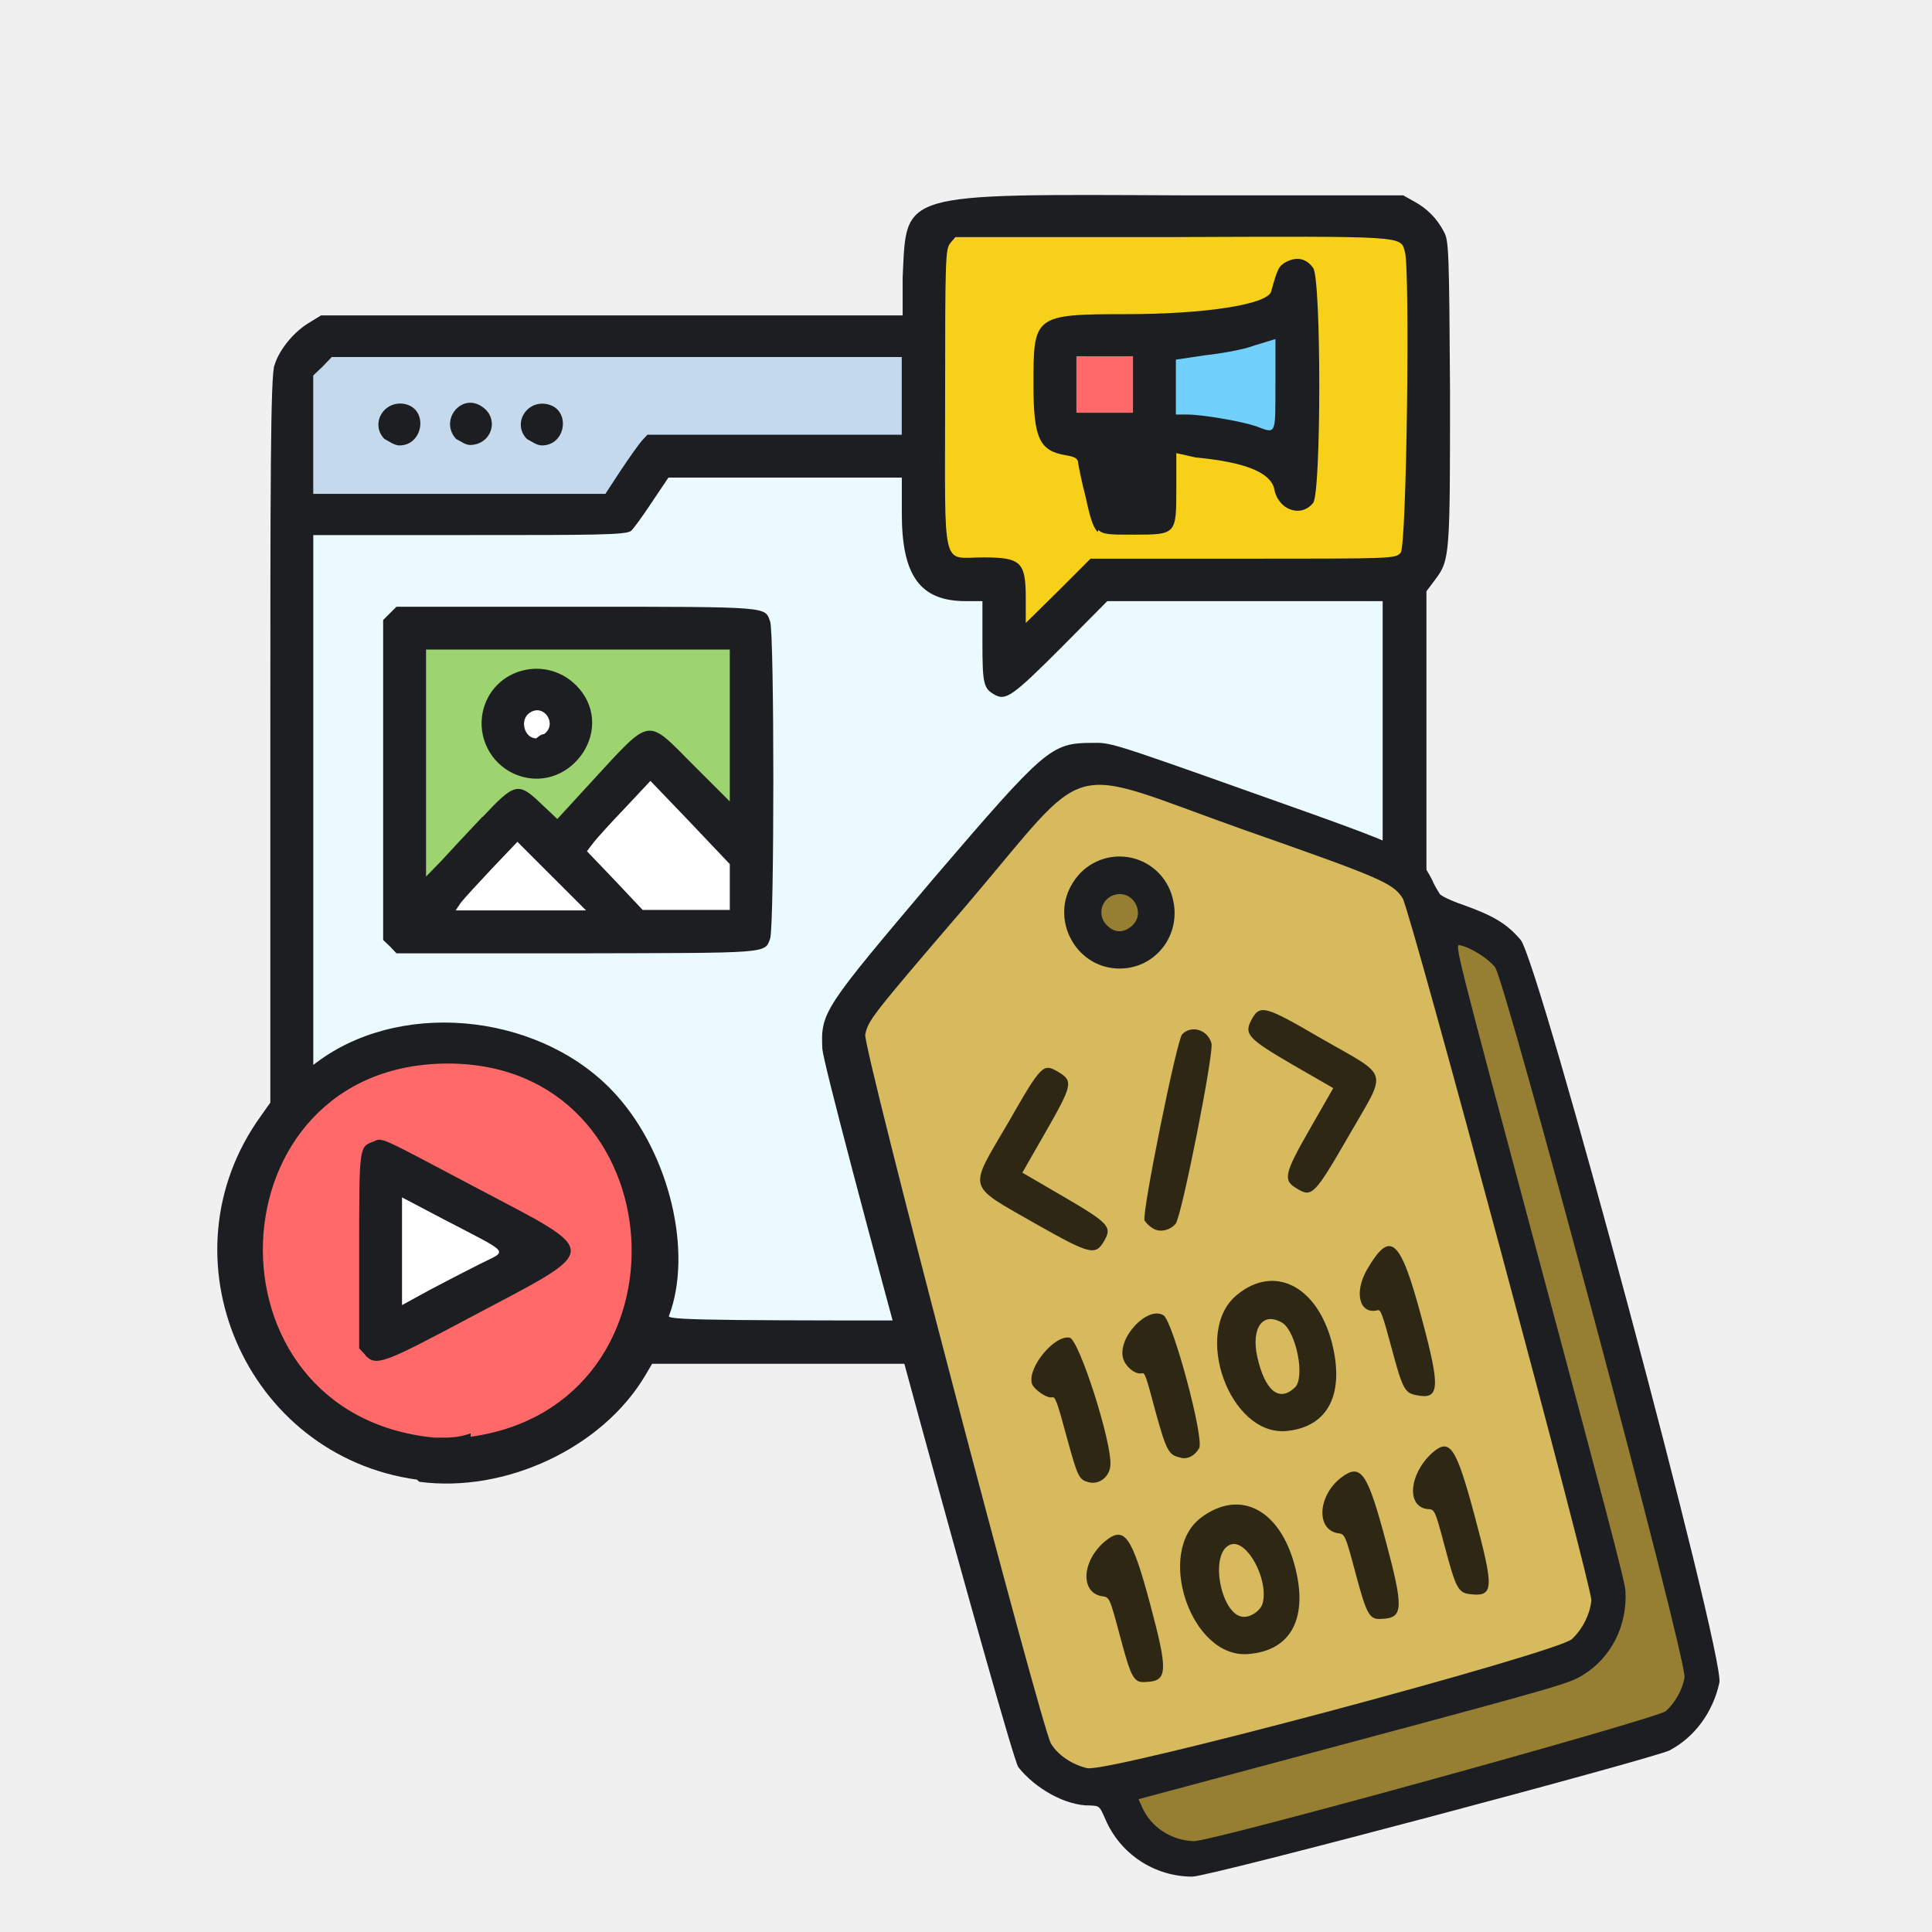
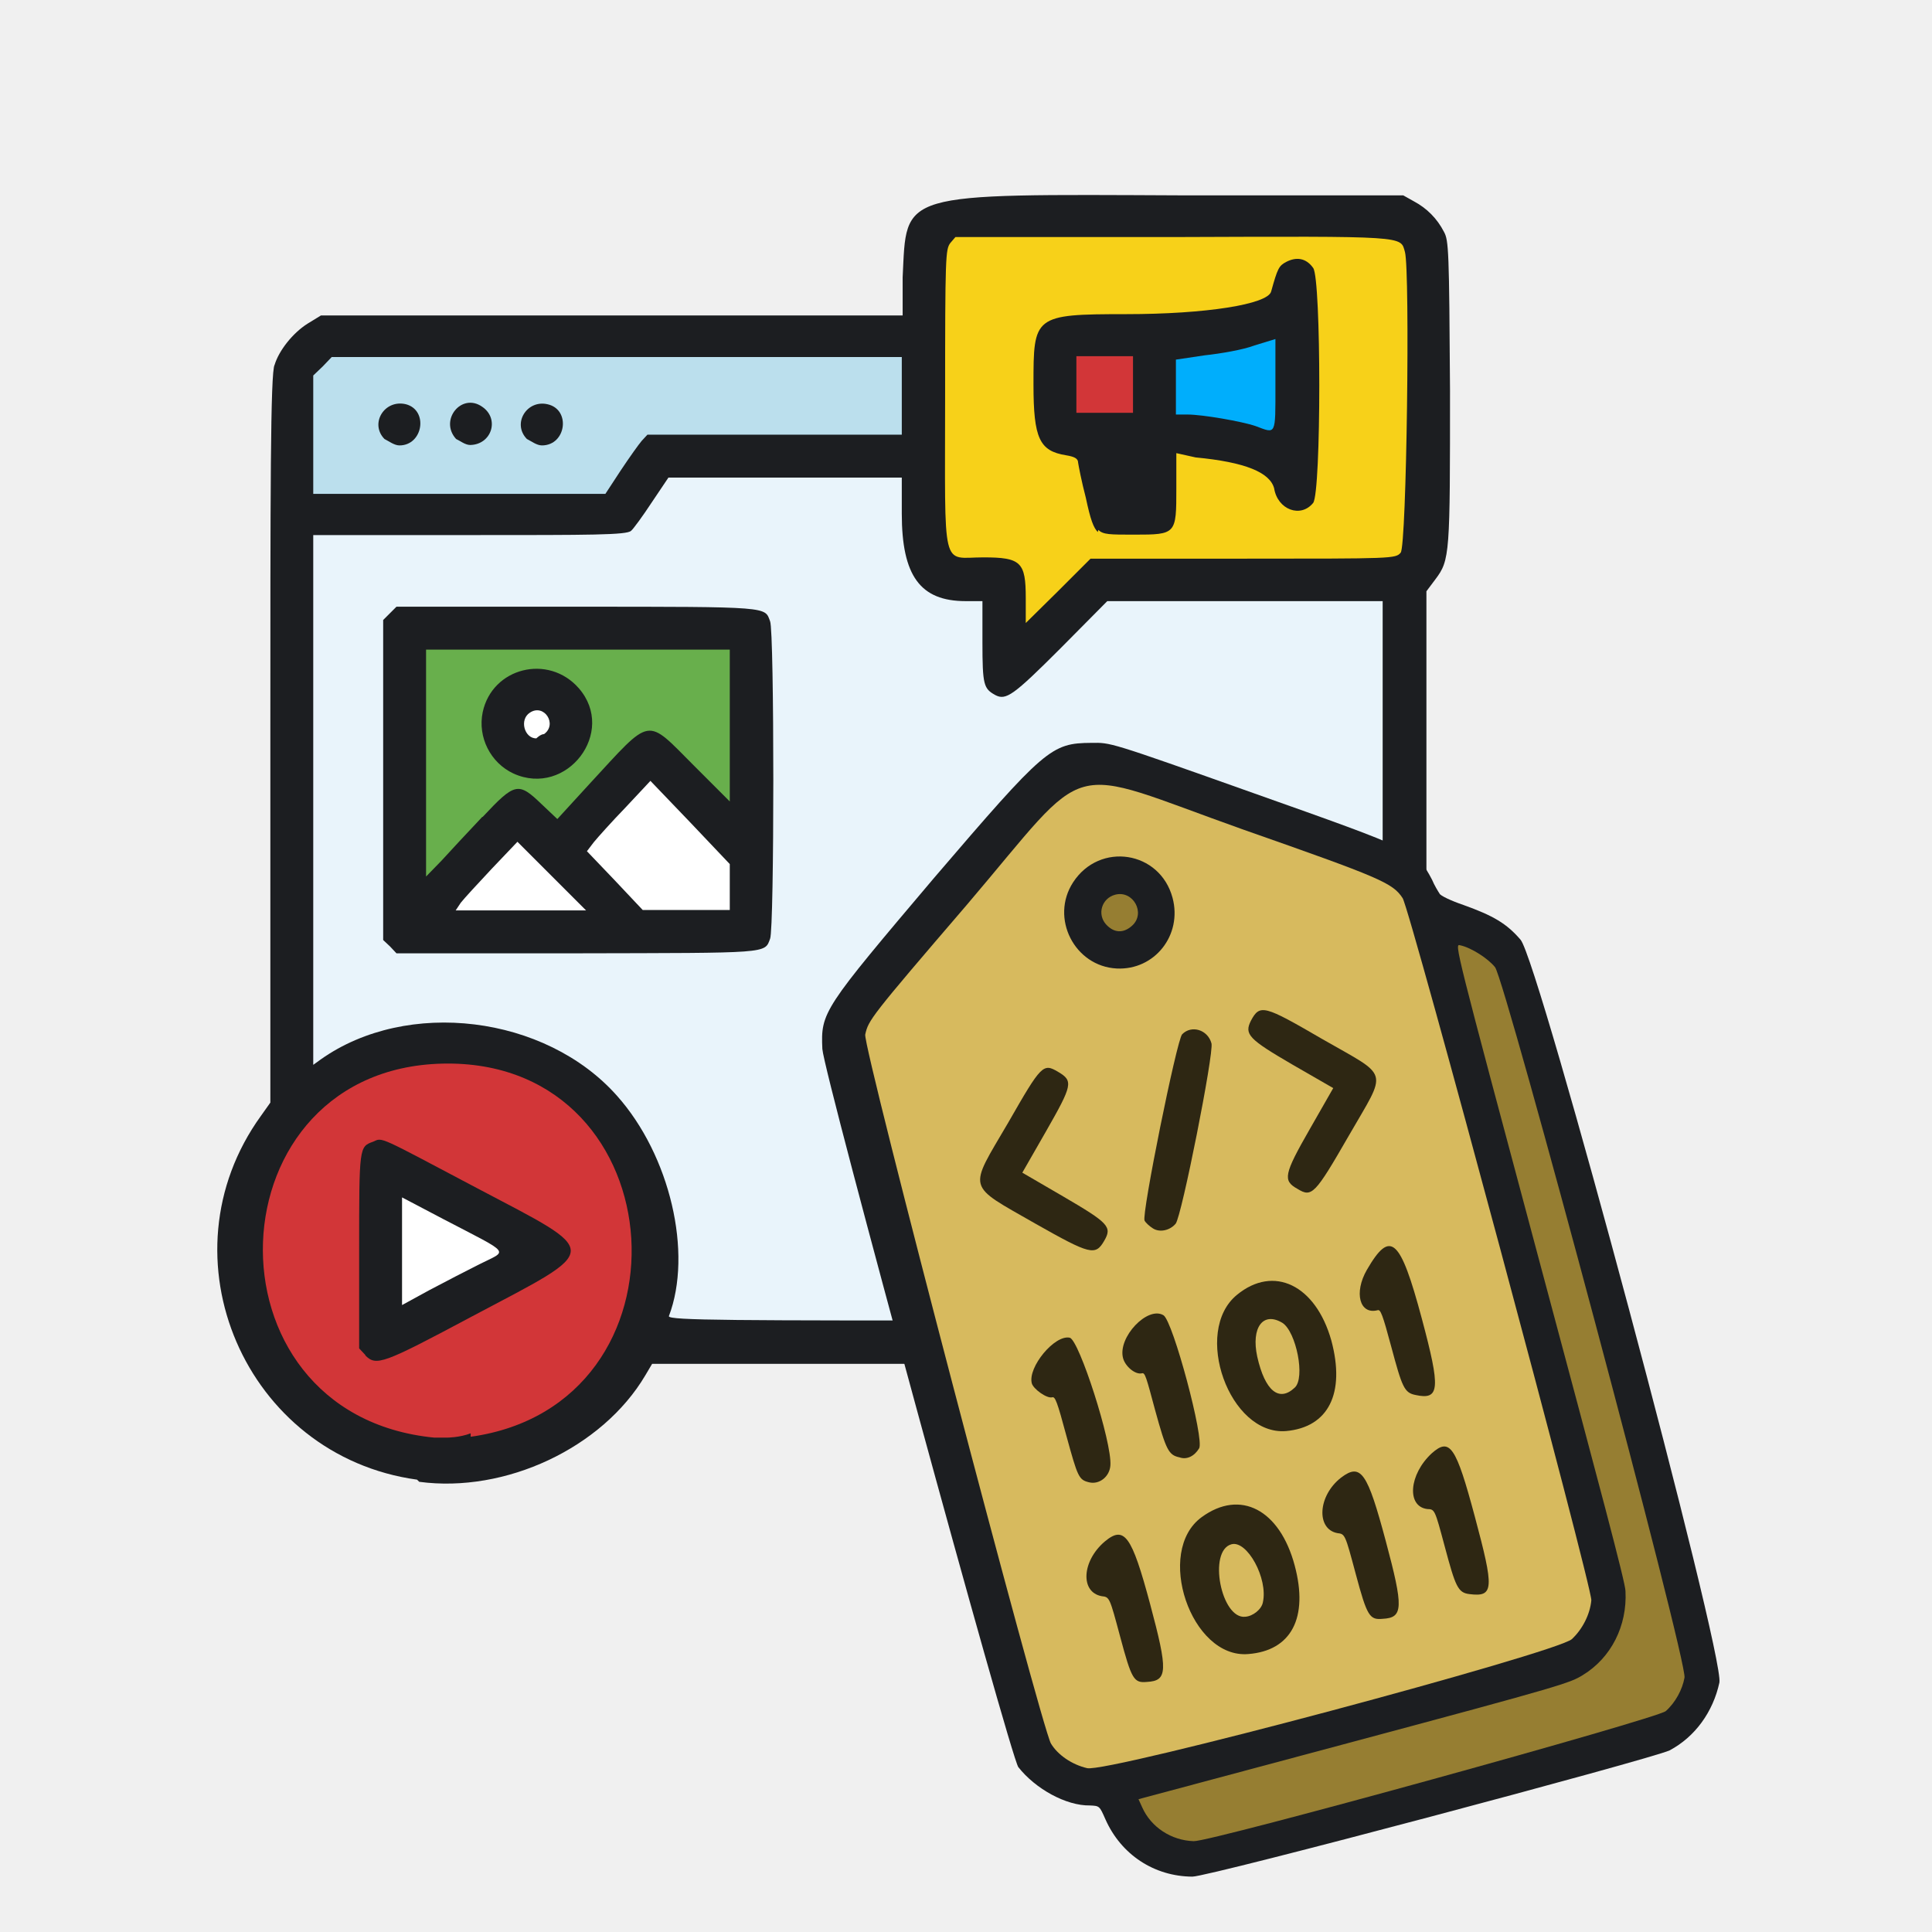
- <svg xmlns="http://www.w3.org/2000/svg" xml:space="preserve" width="200" height="200" viewBox="0 0 52.92 52.9">
-   <path fill="#1c1e21" d="M11.424 40.52c-4.7-.647-7.067-6.099-4.277-9.964l.258-.364v-9.976c0-6.65 0-10.058.118-10.234.117-.388.493-.87.905-1.128l.364-.224h15.933V7.588c.117-2.352-.188-2.282 7.72-2.247h5.992l.294.165c.352.188.634.47.822.837.13.235.141.517.165 4.332 0 4.488 0 4.653-.4 5.182l-.246.329V35.96l-.212.364c-.27.411-.74.799-1.128.905-.188 0-3.548.117-10.07.117h-9.8l-.187.318c-1.175 1.985-3.83 3.23-6.193 2.914z" />
-   <path fill="#ff6969" d="M12.893 39.345c6.25-.87 5.687-10.223-.623-10.223-6.51 0-6.874 9.612-.376 10.246h.352s.341 0 .647-.117z" />
-   <path fill="#1c1e21" d="m10.014 37.112-.176-.188v-2.667c0-2.879 0-2.855.387-2.996.259-.118.118-.165 2.832 1.269 3.455 1.821 3.455 1.621-.117 3.513-2.468 1.316-2.632 1.375-2.938 1.07z" />
-   <path fill="#fff" d="M13.128 34.621c.787-.4.916-.246-.976-1.233l-1.14-.6v2.95l.753-.412a87 87 0 0 1 1.363-.705" />
-   <path fill="#eafaff" d="m37.626 35.855.247-.247V16.456H30.33l-1.281 1.292c-1.293 1.293-1.493 1.434-1.786 1.281-.318-.176-.353-.27-.353-1.445v-1.128h-.458c-1.246 0-1.75-.693-1.75-2.397v-.987h-6.393l-.458.681c-.247.376-.505.729-.564.776-.118.117-1.093.117-4.406.117h-4.3v14.512l.21-.153c2.362-1.669 6.146-1.21 8.108.999 1.457 1.633 2.08 4.312 1.422 6.039 0 .118 1.798.118 9.506.118h9.552z" />
-   <path fill="#1c1e21" d="m10.683 25.915-.188-.177v-8.765l.365-.364h4.958c5.335 0 5.123 0 5.276.399.118.27.118 8.425 0 8.695-.153.411 0 .388-5.276.4H10.86z" />
-   <path fill="#fff" d="m15.113 23.988-.94-.94-.705.74c-.376.4-.763.822-.846.928l-.14.211h3.571zM19.99 24.293v-.634l-1.081-1.14-1.093-1.14-.682.729c-.376.387-.763.822-.87.951l-.187.247.764.799.763.81h2.386z" />
-   <path fill="#9dd46f" d="M13.221 22.366c.882-.94.976-.963 1.61-.352l.435.41.893-.974c1.716-1.857 1.516-1.822 2.855-.482l.976.975v-4.16h-8.32V24l.423-.435c.224-.246.729-.787 1.117-1.198z" />
-   <path fill="#1c1e21" d="M14.068 21.18a1.52 1.52 0 0 1-.846-1.681c.258-1.222 1.797-1.61 2.632-.658 1.045 1.198-.33 2.996-1.786 2.338" />
-   <path fill="#fff" d="M14.902 20.098c.376-.27 0-.846-.388-.587-.294.188-.153.705.176.705 0 0 .118-.118.212-.118" />
-   <path fill="#f7d119" d="M34.043 15.293c4.136 0 4.183 0 4.324-.165.164-.188.258-7.693.117-8.233-.13-.447.118-.435-6.392-.411H26.17l-.141.164c-.13.176-.141.353-.141 4.25 0 4.83-.118 4.36 1.046 4.36 1.034 0 1.163.129 1.163 1.116v.681l.893-.881.881-.881z" />
-   <path fill="#1c1e21" d="M30.071 14.564c-.118-.117-.2-.329-.329-.94-.118-.446-.2-.881-.212-.963 0-.118-.117-.165-.329-.2-.728-.118-.893-.458-.893-1.939 0-1.88 0-1.927 2.538-1.927 2.186 0 3.878-.27 3.972-.62.176-.634.212-.704.411-.81.27-.141.54-.117.74.165.224.293.224 6.141 0 6.435-.34.423-.975.188-1.069-.4-.117-.434-.787-.716-2.15-.845l-.529-.118v.964c0 1.257 0 1.269-1.151 1.269-.682 0-.846 0-.987-.13z" />
-   <path fill="#72d1fb" d="M34.936 10.522V9.277l-.576.176c-.306.117-.929.223-1.363.27l-.788.118v1.504h.318c.411 0 1.492.188 1.868.317.564.211.54.27.54-1.105z" />
-   <path fill="#ff6969" d="M31.035 10.522v-.775h-1.551v1.55h1.55z" />
-   <path fill="#c4daec" d="M17.005 12.872c.235-.352.494-.717.576-.81l.153-.165H24.7V9.77H9.086l-.247.259-.259.246v3.243h8.002z" />
-   <g fill="#1c1e21">
-     <path d="M10.53 12.014c-.41-.423 0-1.092.588-.951.623.164.47 1.128-.176 1.128-.141 0-.294-.118-.411-.177M12.493 12.014c-.47-.517.153-1.28.717-.881.482.329.258 1.034-.33 1.046-.14 0-.281-.118-.387-.165M14.432 12.014c-.411-.423 0-1.08.564-.951.646.14.517 1.128-.153 1.128-.141 0-.294-.118-.411-.177" />
+ <svg xmlns="http://www.w3.org/2000/svg" width="200" height="200" version="1.1" viewBox="0 0 52.92 52.9" xml:space="preserve">
+   <g>
+     <g transform="matrix(1.175,0,0,1.175,-6.448,-3.437)">
+       <path d="m15.21 37.41c-4-0.55-6.014-5.19-3.64-8.48l0.22-0.31v-8.49c0-5.66 0-8.56 0.1-8.71 0.1-0.33 0.42-0.74 0.77-0.96l0.31-0.19h13.56v-0.887c0.1-2.002-0.16-1.942 6.57-1.912h5.1l0.25 0.14c0.3 0.16 0.54 0.4 0.7 0.712 0.11 0.2 0.12 0.44 0.14 3.687 0 3.82 0 3.96-0.34 4.41l-0.21 0.28v16.83l-0.18 0.31c-0.23 0.35-0.63 0.68-0.96 0.77-0.16 0-3.02 0.1-8.57 0.1h-8.34l-0.16 0.27c-1 1.69-3.26 2.75-5.27 2.48z" fill="#1c1e21" />
+       <path d="m16.46 36.41c5.32-0.74 4.84-8.7-0.53-8.7-5.54 0-5.85 8.18-0.32 8.72h0.3s0.29 0 0.55-0.1z" fill="#d23638" />
+       <path d="m14.01 34.51-0.15-0.16v-2.27c0-2.45 0-2.43 0.33-2.55 0.22-0.1 0.1-0.14 2.41 1.08 2.94 1.55 2.94 1.38-0.1 2.99-2.1 1.12-2.24 1.17-2.5 0.91z" fill="#1c1e21" />
+       <path d="m16.66 32.39c0.67-0.34 0.78-0.21-0.83-1.05l-0.97-0.51v2.51l0.64-0.35c0.36-0.19 0.88-0.46 1.16-0.6z" fill="#fff" />
+       <path d="m37.51 33.44 0.21-0.21v-16.3h-6.42l-1.09 1.1c-1.1 1.1-1.27 1.22-1.52 1.09-0.27-0.15-0.3-0.23-0.3-1.23v-0.96h-0.39c-1.06 0-1.49-0.59-1.49-2.04v-0.84h-5.44l-0.39 0.58c-0.21 0.32-0.43 0.62-0.48 0.66-0.1 0.1-0.93 0.1-3.75 0.1h-3.66v12.35l0.18-0.13c2.01-1.42 5.23-1.03 6.9 0.85 1.24 1.39 1.77 3.67 1.21 5.14 0 0.1 1.53 0.1 8.09 0.1h8.13z" fill="#e9f4fb" />
+       <path d="m14.58 24.98-0.16-0.15v-7.46l0.31-0.31h4.22c4.54 0 4.36 0 4.49 0.34 0.1 0.23 0.1 7.17 0 7.4-0.13 0.35 0 0.33-4.49 0.34h-4.22z" fill="#1c1e21" />
+       <path d="m18.35 23.34-0.8-0.8-0.6 0.63c-0.32 0.34-0.65 0.7-0.72 0.79l-0.12 0.18h3.04z" fill="#fff" />
+       <path d="m22.5 23.6v-0.54l-0.92-0.97-0.93-0.97-0.58 0.62c-0.32 0.33-0.65 0.7-0.74 0.81l-0.16 0.21 0.65 0.68 0.65 0.69h2.03z" fill="#fff" />
+       <path d="m16.74 21.96c0.75-0.8 0.83-0.82 1.37-0.3l0.37 0.35 0.76-0.83c1.46-1.58 1.29-1.55 2.43-0.41l0.83 0.83v-3.54h-7.08v5.29l0.36-0.37c0.19-0.21 0.62-0.67 0.95-1.02z" fill="#68af4c" />
+       <path d="m17.46 20.95c-0.54-0.25-0.84-0.85-0.72-1.43 0.22-1.04 1.53-1.37 2.24-0.56 0.89 1.02-0.28 2.55-1.52 1.99z" fill="#1c1e21" />
+       <path d="m18.17 20.03c0.32-0.23 0-0.72-0.33-0.5-0.25 0.16-0.13 0.6 0.15 0.6 0 0 0.1-0.1 0.18-0.1z" fill="#fff" />
+       <path d="m34.46 15.94c3.52 0 3.56 0 3.68-0.14 0.14-0.16 0.22-6.547 0.1-7.007-0.11-0.38 0.1-0.37-5.44-0.35h-5.04l-0.12 0.14c-0.11 0.15-0.12 0.3-0.12 3.617 0 4.11-0.1 3.71 0.89 3.71 0.88 0 0.99 0.11 0.99 0.95v0.58l0.76-0.75 0.75-0.75z" fill="#f7d119" />
+       <path d="m31.08 15.32c-0.1-0.1-0.17-0.28-0.28-0.8-0.1-0.38-0.17-0.75-0.18-0.82 0-0.1-0.1-0.14-0.28-0.17-0.62-0.1-0.76-0.39-0.76-1.65 0-1.6 0-1.64 2.16-1.64 1.86 0 3.3-0.23 3.38-0.527 0.15-0.54 0.18-0.6 0.35-0.69 0.23-0.12 0.46-0.1 0.63 0.14 0.19 0.25 0.19 5.227 0 5.477-0.29 0.36-0.83 0.16-0.91-0.34-0.1-0.37-0.67-0.61-1.83-0.72l-0.45-0.1v0.82c0 1.07 0 1.08-0.98 1.08-0.58 0-0.72 0-0.84-0.11z" fill="#1c1e21" />
+       <path d="m35.22 11.88v-1.06l-0.49 0.15c-0.26 0.1-0.79 0.19-1.16 0.23l-0.67 0.1v1.28h0.27c0.35 0 1.27 0.16 1.59 0.27 0.48 0.18 0.46 0.23 0.46-0.94z" fill="#00aefc" />
+       <path d="m31.9 11.88v-0.66h-1.32v1.32h1.32z" fill="#d23638" />
+       <path d="m19.96 13.88c0.2-0.3 0.42-0.61 0.49-0.69l0.13-0.14h5.93v-1.81h-13.29l-0.21 0.22-0.22 0.21v2.76h6.81z" fill="#bbdfed" />
+       <g fill="#1c1e21">
+         <path d="m14.45 13.15c-0.35-0.36 0-0.93 0.5-0.81 0.53 0.14 0.4 0.96-0.15 0.96-0.12 0-0.25-0.1-0.35-0.15z" />
+         <path d="m16.12 13.15c-0.4-0.44 0.13-1.09 0.61-0.75 0.41 0.28 0.22 0.88-0.28 0.89-0.12 0-0.24-0.1-0.33-0.14z" />
+         <path d="m17.77 13.15c-0.35-0.36 0-0.92 0.48-0.81 0.55 0.12 0.44 0.96-0.13 0.96-0.12 0-0.25-0.1-0.35-0.15z" />
+       </g>
+     </g>
+     <g transform="matrix(.1909 -.0511 .0511 .1909 9.519 21.48)">
+       <path d="m73.98 176.5c-5.11-1.4-8.76-5.5-9.59-10.8-0.31-2-0.31-2-1.57-2.4-3.22-0.8-6.72-4.2-8.22-7.7-0.7-1.9-1.2-99.48-0.5-103.18 1.1-5 1.5-5.3 21.09-18.9 19.52-13.38 20.5-13.85 25.91-12.44 2.6 0.67 2.2 0.35 19.9 12.54 19.5 13.4 19.8 13.6 20.8 18 0.1 0.8 0.4 1.8 0.5 2.1 0 0.3 1.3 1.4 2.8 2.4 3.6 2.5 5.1 4 6.4 6.7 1.7 3.6 1.7 102.98 0 106.58-1.9 3.7-5.2 6.4-9.1 7.3-2.7 0.5-66.26 0.4-68.42-0.2z" fill="#1c1e21" />
+       <path d="m143.3 171.3c1.6-0.8 3-2.3 3.7-3.8 1-1.8 1-99.71 0.1-101.91-0.6-1.4-2.5-3.5-3.9-4.2-0.7-0.4-0.7-0.4-0.7 45.21 0 32.6 0 46.1-0.3 47.2-1 4.7-4.3 8.4-8.7 9.7-2 0.6-2.9 0.7-33 0.7h-30.96l0.2 1.2c0.47 3 2.71 5.5 5.69 6.4 2.12 0.7 66.67 0.2 67.87-0.5z" fill="#967e32" />
+       <path d="m133.3 158.3c1.7-0.9 3.3-2.6 4-4.5 0.6-1.7 0.5-98.98-0.1-100.78-0.8-2.4-2.2-3.5-18.9-14.9-22.16-15.26-17.3-15.26-39.72 0.2-16.97 11.6-17.28 11.9-18.22 13.7-0.79 1.4-1.26 98.88-0.55 101.58 0.51 1.8 2.08 3.6 3.96 4.6 2.48 1.4 66.93 1.4 69.53 0.1z" fill="#d7ba5e" />
+       <g fill="#2e2713">
+         <path d="m112.7 88.18c-1.7-1.64-1.3-2.43 3.8-7.57l4.6-4.64-4.6-4.59c-5-5.03-5.4-5.81-4-7.39 1.8-1.92 2.3-1.61 8.9 5.03 7.7 7.66 7.7 6.24 0.1 13.86-6.7 6.72-7.2 6.99-8.8 5.3z" />
+         <path d="m91.92 88.28c-0.36-0.39-0.75-0.98-0.83-1.33-0.23-0.87 10.81-23.09 11.71-23.6 1.6-0.95 3.6 0.31 3.6 2.27 0 1.38-10.2 22.11-11.26 22.86-1.02 0.71-2.48 0.63-3.22-0.2z" />
+         <path d="m76.37 83.45c-7.9-7.85-7.86-6.75 0-14.53 6.51-6.56 6.79-6.71 8.48-4.98 1.73 1.76 1.45 2.27-3.77 7.54l-4.64 4.67 4.64 4.67c5.14 5.19 5.46 5.81 3.89 7.38-1.73 1.73-2.36 1.38-8.6-4.75z" />
+         <path d="m121.1 120c-1.4-0.7-1.5-1.5-1.5-7.3 0-4.7-0.1-5.4-0.5-5.4-2.6 0-2.6-3.2 0-5.8 4.6-4.58 5.6-3.09 5.6 8.5 0 10.1-0.5 11.6-3.6 10z" />
+         <path d="m102.5 120.2c-7.76-1.4-9.01-16.7-1.7-20 6-2.73 10.9 1.5 11 9.5 0 7.6-3.5 11.5-9.3 10.5zm2.7-5.5c1.8-0.9 2.2-7.4 0.7-9.1-2.2-2.3-4.4-0.5-4.6 3.6-0.2 4.9 1.3 6.9 3.9 5.5z" />
+         <path d="m87.28 119.9c-1.37-0.7-1.53-1.4-1.57-7.2 0-4.7 0-5.4-0.43-5.4-0.94 0-2-1.5-2-2.7 0-3 5.18-6.15 6.95-4.3 1.06 1.1 1.06 18.1 0 19.1-0.94 0.9-2.08 1.1-2.95 0.5z" />
+         <path d="m74.28 120c-1.29-0.7-1.33-1.1-1.37-7 0-5-0.1-5.7-0.51-5.7-0.79 0-2.24-1.8-2.24-2.6 0-2.3 4.83-5.74 6.72-4.75 1.17 0.65 1.92 15.55 0.86 18.55-0.51 1.5-2.2 2.2-3.46 1.5z" />
+         <path d="m121.2 148.6c-1.5-0.6-1.6-1.5-1.6-7.3 0-5.3 0-5.3-1-5.6-2.7-1.1-1.2-5.3 2.6-7.3 3-1.5 3.5-0.1 3.5 10 0 10.4-0.3 11.5-3.5 10.2z" />
+         <path d="m108.7 148.8c-1.8-0.3-2-0.9-2-7 0-5.7 0-5.7-1-6.1-2.7-1.3-1.3-5.7 2.5-7.3 3.2-1.3 3.7 0.3 3.7 10.1 0 9.6-0.4 10.9-3.2 10.3z" />
+         <path d="m89.44 148.7c-7.85-1.4-8.87-17.1-1.33-20 6.2-2.4 10.72 1.8 10.72 9.8 0 7.5-3.5 11.3-9.39 10.2zm3.81-6.4c1.57-3 0.12-8.9-2.12-8.9-3.42 0-4.08 9.7-0.75 10.2 1.03 0.2 2.44-0.4 2.87-1.3z" />
+         <path d="m74.87 148.8c-1.8-0.3-1.96-0.9-1.96-7 0-5.7 0-5.7-1.02-6.1-2.75-1.3-1.42-5.4 2.35-7.2 3.22-1.5 3.85 0.1 3.85 10 0 9.6-0.39 10.9-3.22 10.3z" />
+       </g>
+       <path transform="translate(.0053 .0057)" d="m96.39 52.19c-5.57-1.8-7.14-9.15-2.75-13.1 5.03-4.52 12.76-1.1 12.76 5.64 0 5.34-5 9.07-10.01 7.46z" fill="#1c1e21" />
+       <path d="m100 47.01c2.3-1.18 1.4-4.75-1.17-4.75-1.93 0-3.14 1.96-2.28 3.65 0.75 1.45 2 1.85 3.45 1.1z" fill="#967e32" />
+     </g>
  </g>
-   <path fill="#1c1e21" d="M32.66 51.393a2.59 2.59 0 0 1-2.382-1.571c-.161-.366-.161-.366-.422-.378-.656.012-1.498-.459-1.963-1.05-.23-.327-5.312-18.93-5.368-19.672-.045-1.01.016-1.088 3.06-4.685 3.043-3.552 3.206-3.692 4.311-3.699.53-.005.438-.046 4.44 1.377 4.407 1.562 4.475 1.584 4.89 2.373.06.148.169.323.203.376.015.057.32.2.657.315.815.293 1.178.503 1.564.952.509.6 5.587 19.572 5.447 20.346-.174.803-.666 1.487-1.364 1.858-.49.234-12.63 3.463-13.072 3.458" />
-   <path fill="#967e32" d="M45.628 46.859c.265-.235.456-.593.513-.915.098-.395-4.905-19.086-5.189-19.46-.186-.236-.656-.54-.96-.602-.153-.04-.153-.04 2.178 8.666 1.665 6.224 2.355 8.8 2.354 9.026.05.948-.391 1.823-1.165 2.296-.351.217-.518.282-6.264 1.82l-5.91 1.582.1.22c.242.548.798.91 1.413.93.44.025 12.737-3.369 12.93-3.563" />
-   <path fill="#d7ba5e" d="M43.055 44.888c.279-.259.497-.665.534-1.064.027-.355-4.963-18.92-5.17-19.233-.275-.418-.598-.556-4.369-1.879-5.01-1.78-4.082-2.03-7.572 2.068-2.647 3.081-2.69 3.155-2.778 3.546-.08.308 4.812 18.94 5.086 19.42.189.318.58.58.99.676.546.14 12.85-3.153 13.28-3.534" />
-   <g fill="#2e2713">
-     <path d="M35.54 32.555c-.409-.227-.373-.398.338-1.64l.641-1.12-1.113-.642c-1.211-.704-1.327-.833-1.14-1.206.245-.459.356-.425 1.955.505 1.862 1.07 1.789.798.728 2.641-.936 1.625-1.018 1.702-1.41 1.462M31.578 33.636a.75.75 0 0 1-.227-.212c-.088-.154.884-4.96 1.03-5.104.257-.263.703-.124.803.25.07.263-.817 4.742-.981 4.94-.159.187-.442.246-.625.126M28.362 33.508c-1.909-1.095-1.845-.887-.742-2.774.907-1.585.953-1.628 1.364-1.384.42.248.393.36-.334 1.632l-.647 1.129 1.124.654c1.247.728 1.34.83 1.12 1.21-.242.42-.38.384-1.885-.467M38.769 38.2c-.303-.062-.363-.21-.66-1.317-.24-.897-.294-1.026-.37-1.005-.497.132-.66-.478-.297-1.108.644-1.109.911-.876 1.503 1.337.516 1.928.498 2.24-.176 2.093M35.228 39.188c-1.552.13-2.573-2.727-1.346-3.73 1.006-.828 2.157-.271 2.585 1.25.389 1.452-.08 2.375-1.239 2.48m.235-1.187c.297-.264.042-1.526-.332-1.773-.537-.327-.865.129-.694.922.212.945.601 1.25 1.026.85M32.308 39.909c-.298-.064-.364-.19-.668-1.294-.24-.898-.276-1.031-.358-1.01-.18.049-.458-.183-.52-.412-.153-.573.675-1.44 1.107-1.176.259.155 1.128 3.4.976 3.646-.133.22-.34.316-.537.246M29.831 40.592c-.282-.067-.31-.142-.62-1.266-.255-.955-.31-1.083-.388-1.062-.15.04-.52-.23-.56-.382-.118-.439.628-1.343 1.04-1.25.256.064 1.161 2.87 1.112 3.497-.02.313-.308.533-.584.463M40.25 43.654c-.317-.037-.383-.204-.679-1.311-.27-1.012-.27-1.012-.477-1.018-.572-.072-.5-.95.123-1.527.496-.44.663-.198 1.18 1.73.53 1.986.53 2.211-.147 2.126M37.874 44.331c-.36.035-.428-.07-.74-1.234-.291-1.088-.291-1.088-.503-1.113-.581-.11-.539-1.022.105-1.521.544-.412.721-.132 1.222 1.739.49 1.832.48 2.1-.084 2.13M34.192 45.296c-1.57.134-2.567-2.81-1.276-3.75 1.06-.775 2.138-.204 2.547 1.323.383 1.432-.09 2.336-1.271 2.427m.4-1.416c.146-.653-.432-1.705-.86-1.59-.652.174-.283 2.06.379 1.985.206-.015.445-.201.481-.395M31.415 46.06c-.359.035-.42-.072-.732-1.236-.29-1.088-.29-1.088-.506-1.112-.591-.108-.547-.959.08-1.495.539-.45.74-.178 1.247 1.712.49 1.833.482 2.101-.089 2.131" />
-   </g>
-   <path fill="#1c1e21" d="M30.588 26.518c-1.155-.059-1.83-1.382-1.194-2.36a1.497 1.497 0 0 1 2.724.425c.273 1.02-.491 1.987-1.53 1.935" />
-   <path fill="#967e32" d="M31.011 25.344c.379-.343.025-.978-.466-.847a.495.495 0 0 0-.249.814c.218.238.477.25.715.033" />
</svg>
